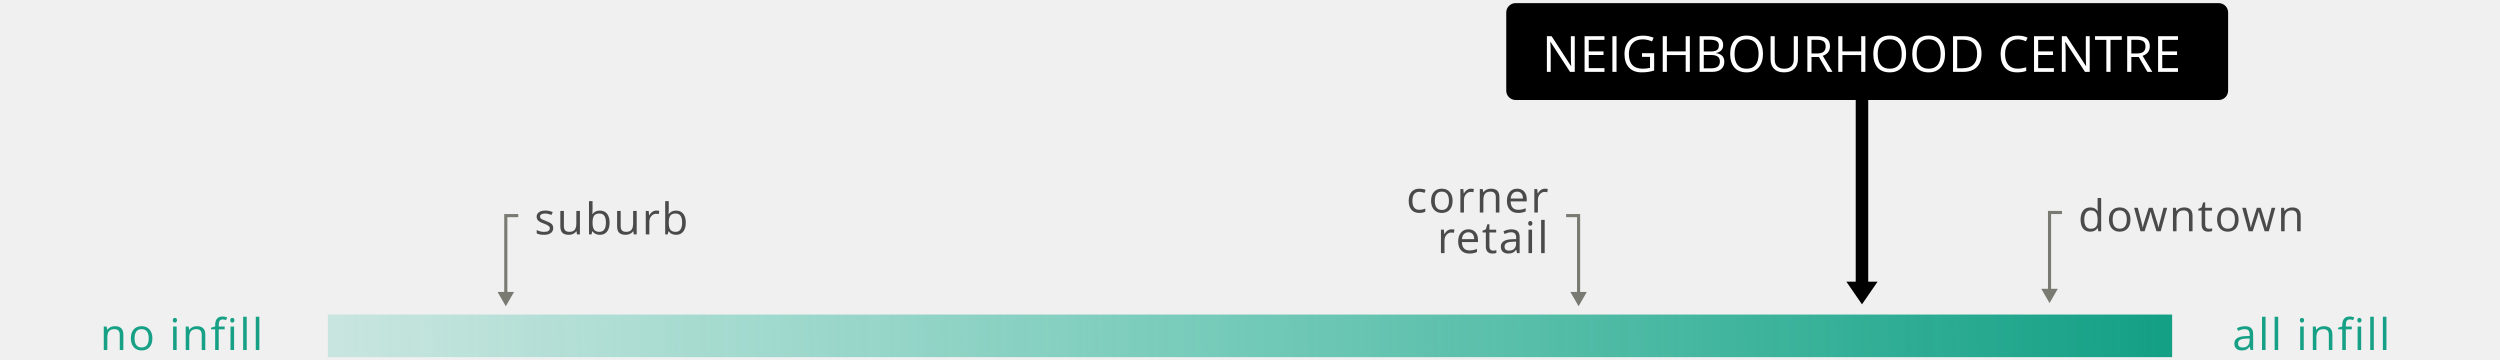
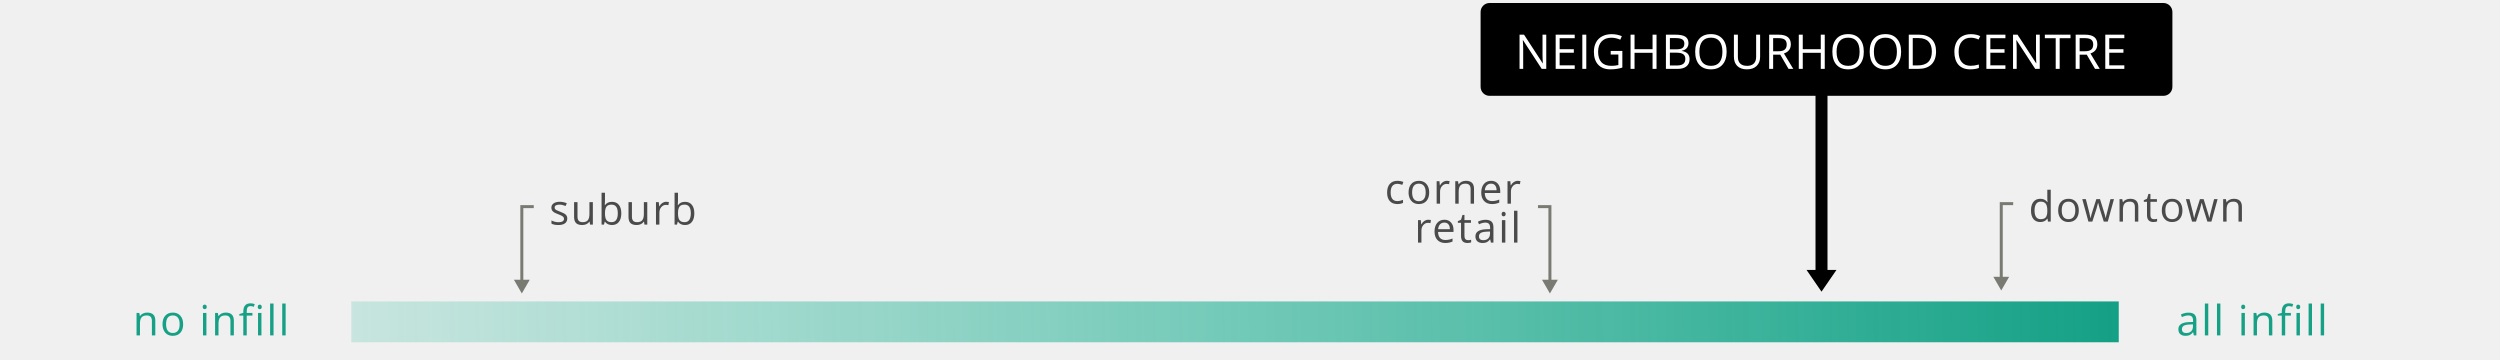
- <svg xmlns="http://www.w3.org/2000/svg" width="800px" height="115px" viewBox="0 0 800 115" version="1.1">
+ <svg xmlns="http://www.w3.org/2000/svg" width="800px" height="115px" viewBox="0 0 810 120" version="1.1">
  <defs>
    <linearGradient x1="0%" y1="50.036%" x2="100%" y2="50%" id="linearGradient-1">
      <stop stop-color="#26B99A" stop-opacity="0.2" offset="0%" />
      <stop stop-color="#1FB092" stop-opacity="0.585" offset="48.15%" />
      <stop stop-color="#14A085" offset="100%" />
    </linearGradient>
  </defs>
  <g id="Page-1" stroke="none" stroke-width="1" fill="none" fill-rule="evenodd">
    <g id="NC_Infill">
      <rect id="Rectangle-3" fill="#000000" x="482" y="1" width="231" height="31" rx="3" />
      <g id="Group-7" transform="translate(590, 14)" fill="#000000">
        <rect id="Rectangle-path" x="3.832" y="0.981" width="4" height="75.515" />
        <path d="M5.832,83.39 L8.332,79.759 L10.832,76.128 L5.832,76.128 L0.832,76.128 L3.332,79.759 L5.832,83.39 L5.832,83.39 Z" id="Shape" />
      </g>
      <g id="Group" transform="translate(104, 100)" fill="url(#linearGradient-1)">
        <rect id="Rectangle-path" x="0.917" y="0.652" width="590.167" height="13.636" />
      </g>
-       <text id="NEIGHBOURHOOD-CENTRE" font-family="OpenSans-Semibold, Open Sans" font-size="16" font-weight="500" fill="#FFFFFF">
+       <text id="NEIGHBOURHOOD-CENTRE" font-family="Open Sans" font-size="16" font-weight="500" fill="#FFFFFF">
        <tspan x="493.426" y="23">NEIGHBOURHOOD CENTRE</tspan>
      </text>
      <g id="Group-7" transform="translate(159, 60)">
        <g id="Group-5" transform="translate(0, 8)">
          <g id="Group-2" transform="translate(3.5, 15) scale(-1, 1) translate(-3.5, -15) ">
            <path d="M4.146,26.192 L4.146,0.996 L0.163,0.996" id="Shape" stroke="#797A72" />
            <path d="M4.146,29.996 L1.504,25.418 L6.789,25.418 L4.146,29.996 Z" id="Shape" fill="#797A72" />
          </g>
        </g>
        <text id="suburb" font-family="OpenSans, Open Sans" font-size="14" font-weight="normal" line-spacing="13" letter-spacing="0.5" fill="#4A4A4A">
          <tspan x="12" y="15">suburb</tspan>
        </text>
      </g>
      <g id="Group-7-Copy" transform="translate(653, 59)">
        <g id="Group-5" transform="translate(0, 8)">
          <g id="Group-2" transform="translate(3.5, 15) scale(-1, 1) translate(-3.5, -15) ">
            <path d="M4.146,26.192 L4.146,0.996 L0.163,0.996" id="Shape" stroke="#797A72" />
            <path d="M4.146,29.996 L1.504,25.418 L6.789,25.418 L4.146,29.996 Z" id="Shape" fill="#797A72" />
          </g>
        </g>
        <text id="downtown" font-family="OpenSans, Open Sans" font-size="14" font-weight="normal" line-spacing="13" letter-spacing="0.5" fill="#4A4A4A">
          <tspan x="12" y="15">downtown</tspan>
        </text>
      </g>
      <g id="Group-3" transform="translate(450, 53)">
        <g id="Group-2" transform="translate(51, 15)">
          <path d="M4.146,26.192 L4.146,0.996 L0.163,0.996" id="Shape" stroke="#797A72" />
          <path d="M4.146,29.996 L1.504,25.418 L6.789,25.418 L4.146,29.996 Z" id="Shape" fill="#797A72" />
        </g>
        <text id="corner" font-family="OpenSans, Open Sans" font-size="14" font-weight="normal" line-spacing="13" letter-spacing="0.5" fill="#4A4A4A">
          <tspan x="0" y="15">corner</tspan>
          <tspan x="9.898" y="28">retail</tspan>
        </text>
      </g>
-       <text id="no-infill" font-family="OpenSans-Semibold, Open Sans" font-size="14" font-weight="500" letter-spacing="0.5" fill="#16A085">
+       <text id="no-infill" font-family="Open Sans" font-size="14" font-weight="500" letter-spacing="0.5" fill="#16A085">
        <tspan x="32" y="112">no infill</tspan>
      </text>
-       <text id="all-infill" font-family="OpenSans-Semibold, Open Sans" font-size="14" font-weight="500" letter-spacing="0.5" fill="#16A085">
+       <text id="all-infill" font-family="Open Sans" font-size="14" font-weight="500" letter-spacing="0.5" fill="#16A085">
        <tspan x="714.35" y="112">all infill</tspan>
      </text>
    </g>
  </g>
</svg>
